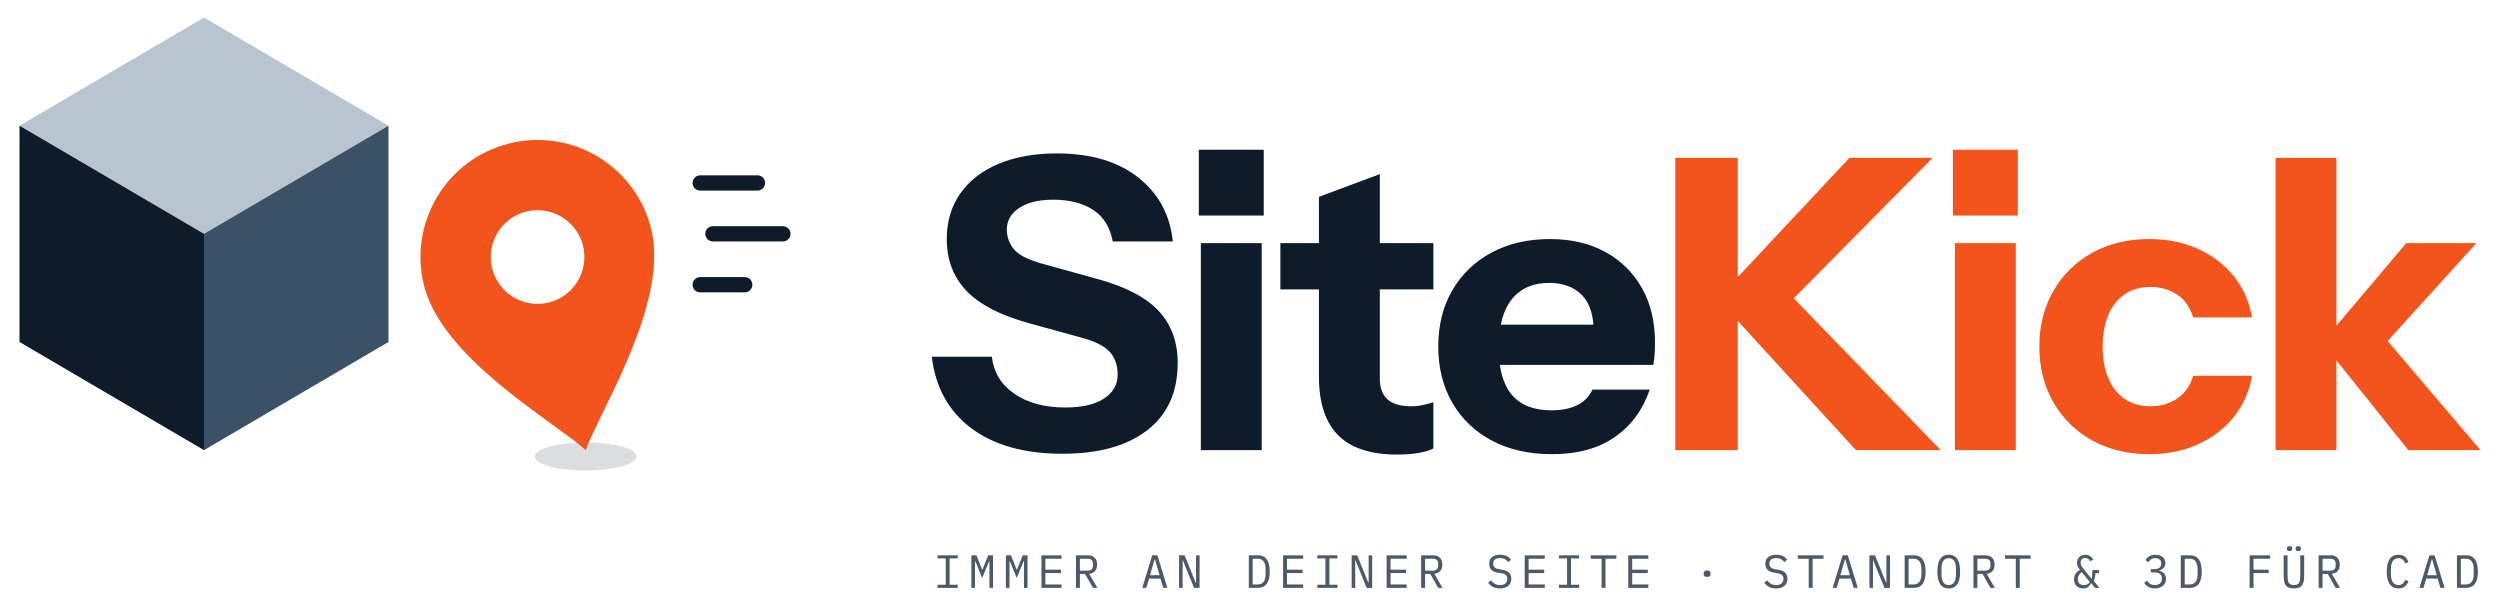
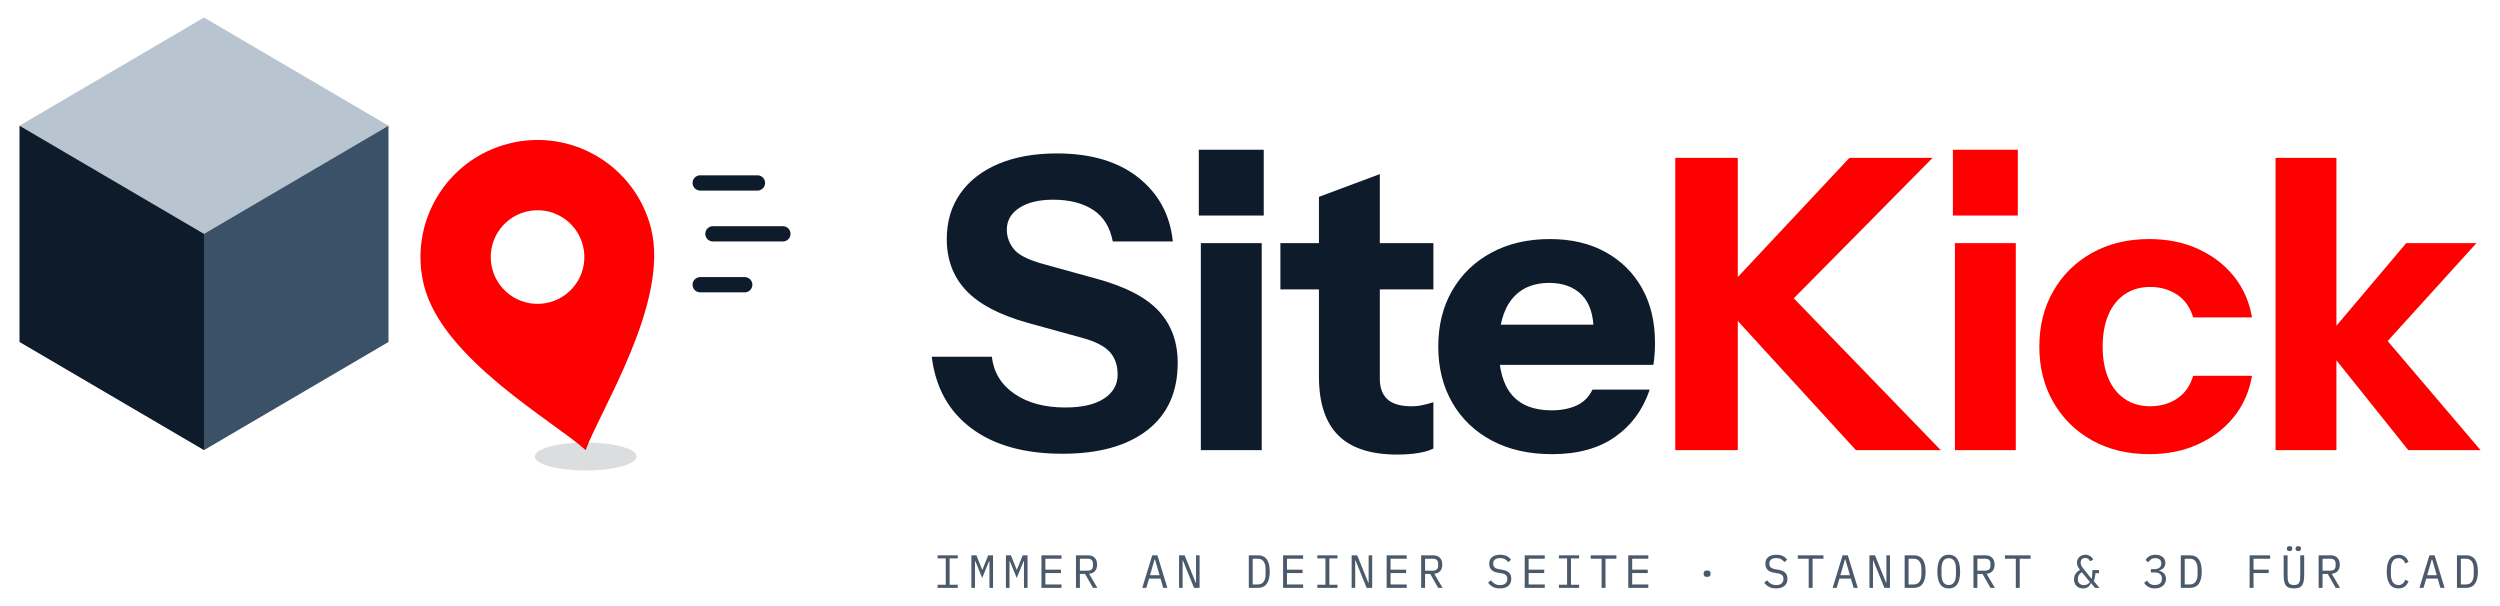
<svg xmlns="http://www.w3.org/2000/svg" viewBox="-6.00 -154.03 854.18 207.37" width="854" height="207" role="img" aria-label="SiteKick Logo">
  <g transform="translate(-63.13 -226.40) scale(2.177)">
    <ellipse cx="118" cy="105" rx="8" ry="2.2" fill="#0E1B2A" fill-opacity="0.15" />
    <path d="M58.00 36.00 L87.00 53.00 L58.00 70.00 L29.00 53.00 Z" fill="#B8C4CF" />
    <path d="M29.00 53.00 L58.00 70.00 L58.00 104.00 L29.00 87.00 Z" fill="#0E1B2A" />
    <path d="M58.00 70.00 L87.00 53.00 L87.00 87.00 L58.00 104.00 Z" fill="#3B5168" />
-     <path d="M50 114 C42 102 10 72 10 46 C10 23.9 27.9 6 50 6 C72.1 6 90 23.9 90 46 C90 72 58 102 50 114 Z M34 46 A16 16 0 1 0 66 46 A16 16 0 1 0 34 46 Z" fill="#F2541B" fill-rule="evenodd" transform="translate(118 104) rotate(-14) scale(0.46) translate(-50 -114)" />
+     <path d="M50 114 C42 102 10 72 10 46 C10 23.9 27.9 6 50 6 C72.1 6 90 23.9 90 46 C90 72 58 102 50 114 Z M34 46 A16 16 0 1 0 66 46 A16 16 0 1 0 34 46 Z" fill="#FF0000" fill-rule="evenodd" transform="translate(118 104) rotate(-14) scale(0.46) translate(-50 -114)" />
    <g stroke="#0E1B2A" stroke-width="2.4" stroke-linecap="round">
      <line x1="136" y1="62" x2="145" y2="62" />
      <line x1="138" y1="70" x2="149" y2="70" />
      <line x1="136" y1="78" x2="143" y2="78" />
    </g>
  </g>
  <path d="M356.904 1.25Q337.459 1.25 325.793 -7.431Q314.126 -16.111 312.182 -31.944H332.737Q333.709 -23.889 340.515 -19.236Q347.321 -14.583 357.876 -14.583Q366.487 -14.583 371.14 -17.639Q375.793 -20.694 375.793 -25.833Q375.793 -30.694 373.015 -33.681Q370.237 -36.667 363.432 -38.472L344.821 -43.611Q330.515 -47.639 323.918 -54.653Q317.321 -61.667 317.321 -72.222Q317.321 -81.25 321.973 -87.847Q326.626 -94.444 335.098 -97.986Q343.571 -101.528 354.959 -101.528Q372.459 -101.528 382.876 -93.264Q393.293 -85.0 394.682 -71.389H374.126Q372.737 -78.75 367.39 -82.222Q362.043 -85.694 353.709 -85.694Q346.487 -85.694 342.182 -82.917Q337.876 -80.139 337.876 -75.417Q337.876 -71.806 340.237 -68.819Q342.598 -65.833 350.098 -63.75L368.709 -58.611Q383.432 -54.583 389.89 -47.569Q396.348 -40.556 396.348 -29.861Q396.348 -14.861 385.932 -6.806Q375.515 1.25 356.904 1.25Z M404.265 0.0V-70.833H425.098V0.0ZM403.571 -80.278V-102.778H425.793V-80.278Z M471.487 1.528Q457.876 1.528 451.279 -5.069Q444.682 -11.667 444.682 -25.139V-86.667L465.515 -94.444V-24.444Q465.515 -19.722 468.154 -17.361Q470.793 -15.0 476.348 -15.0Q478.432 -15.0 480.237 -15.417Q482.043 -15.833 483.848 -16.389V-0.556Q482.043 0.417 478.779 0.972Q475.515 1.528 471.487 1.528ZM431.487 -55.0V-70.833H483.848V-55.0Z M524.404 1.389Q512.598 1.389 503.848 -3.264Q495.098 -7.917 490.307 -16.25Q485.515 -24.583 485.515 -35.417Q485.515 -46.389 490.307 -54.653Q495.098 -62.917 503.709 -67.569Q512.321 -72.222 523.709 -72.222Q534.682 -72.222 542.737 -67.778Q550.793 -63.333 555.237 -55.417Q559.682 -47.5 559.682 -36.806Q559.682 -34.583 559.543 -32.708Q559.404 -30.833 559.126 -29.167H497.737V-42.917H542.321L538.709 -40.417Q538.709 -49.028 534.612 -53.125Q530.515 -57.222 523.432 -57.222Q515.237 -57.222 510.723 -51.667Q506.209 -46.111 506.209 -35.0Q506.209 -24.167 510.723 -18.889Q515.237 -13.611 524.265 -13.611Q529.265 -13.611 532.876 -15.278Q536.487 -16.944 538.293 -20.694H557.876Q554.404 -10.417 546.001 -4.514Q537.598 1.389 524.404 1.389Z" fill="#0E1B2A" />
-   <path d="M566.626 0.0V-100.0H588.015V0.0ZM581.209 -51.944 626.209 -100.0H654.682L607.182 -51.944ZM628.432 0.0 580.932 -51.944H607.182L657.459 0.0Z M662.321 0.0V-70.833H683.154V0.0ZM661.626 -80.278V-102.778H683.848V-80.278Z M728.848 1.389Q717.737 1.389 709.265 -3.333Q700.793 -8.056 696.001 -16.389Q691.209 -24.722 691.209 -35.417Q691.209 -46.111 696.001 -54.444Q700.793 -62.778 709.265 -67.5Q717.737 -72.222 728.848 -72.222Q738.154 -72.222 745.584 -68.819Q753.015 -65.417 757.807 -59.444Q762.598 -53.472 763.987 -45.417H743.848Q742.321 -50.556 738.362 -53.194Q734.404 -55.833 729.126 -55.833Q724.126 -55.833 720.446 -53.333Q716.765 -50.833 714.821 -46.25Q712.876 -41.667 712.876 -35.417Q712.876 -29.167 714.821 -24.583Q716.765 -20.0 720.446 -17.5Q724.126 -15.0 729.126 -15.0Q734.404 -15.0 738.362 -17.639Q742.321 -20.278 743.848 -25.417H763.987Q762.598 -17.361 757.807 -11.389Q753.015 -5.417 745.584 -2.014Q738.154 1.389 728.848 1.389Z M772.043 0.0V-100.0H792.876V0.0ZM817.459 0.0 788.015 -36.806 816.765 -70.833H840.793L807.043 -33.611L808.015 -40.139L842.182 0.0Z" fill="#F2541B" />
+   <path d="M566.626 0.0V-100.0H588.015V0.0ZM581.209 -51.944 626.209 -100.0H654.682L607.182 -51.944ZM628.432 0.0 580.932 -51.944H607.182L657.459 0.0Z M662.321 0.0V-70.833H683.154V0.0ZM661.626 -80.278V-102.778H683.848V-80.278Z M728.848 1.389Q717.737 1.389 709.265 -3.333Q700.793 -8.056 696.001 -16.389Q691.209 -24.722 691.209 -35.417Q691.209 -46.111 696.001 -54.444Q700.793 -62.778 709.265 -67.5Q717.737 -72.222 728.848 -72.222Q738.154 -72.222 745.584 -68.819Q753.015 -65.417 757.807 -59.444Q762.598 -53.472 763.987 -45.417H743.848Q742.321 -50.556 738.362 -53.194Q734.404 -55.833 729.126 -55.833Q724.126 -55.833 720.446 -53.333Q716.765 -50.833 714.821 -46.25Q712.876 -41.667 712.876 -35.417Q712.876 -29.167 714.821 -24.583Q716.765 -20.0 720.446 -17.5Q724.126 -15.0 729.126 -15.0Q734.404 -15.0 738.362 -17.639Q742.321 -20.278 743.848 -25.417H763.987Q762.598 -17.361 757.807 -11.389Q753.015 -5.417 745.584 -2.014Q738.154 1.389 728.848 1.389Z M772.043 0.0V-100.0H792.876V0.0ZM817.459 0.0 788.015 -36.806 816.765 -70.833H840.793L807.043 -33.611L808.015 -40.139L842.182 0.0Z" fill="#FF0000" />
  <path d="M314.189 47.142V46.073H316.967V37.07H314.189V36.0H321.085V37.07H318.308V46.073H321.085V47.142Z M331.924 41.555V38.027H331.796L329.45 43.758L327.103 38.027H326.976V41.555V47.142H325.746V36.0H327.47L329.434 40.917H329.53L331.493 36.0H333.153V47.142H331.924Z M343.737 41.555V38.027H343.609L341.262 43.758L338.916 38.027H338.788V41.555V47.142H337.559V36.0H339.283L341.247 40.917H341.342L343.306 36.0H344.966V47.142H343.737Z M349.723 47.142V36.0H356.587V37.165H351.064V40.917H356.395V42.082H351.064V45.977H356.587V47.142Z M362.876 47.142H361.535V36.0H365.59Q367.139 36.0 367.953 36.846Q368.767 37.692 368.767 39.209Q368.767 40.565 368.064 41.38Q367.362 42.194 366.021 42.321L368.863 47.142H367.362L364.648 42.385H362.876ZM365.558 41.252Q366.404 41.252 366.875 40.829Q367.346 40.406 367.346 39.624V38.794Q367.346 38.011 366.875 37.588Q366.404 37.165 365.558 37.165H362.876V41.252Z M391.402 47.142 390.46 43.966H386.55L385.608 47.142H384.219L387.635 36.0H389.407L392.823 47.142ZM388.577 37.421H388.433L386.869 42.8H390.141Z M398.139 37.756H398.027V47.142H396.814V36.0H398.713L402.513 45.386H402.624V36.0H403.837V47.142H401.938Z M420.678 36.0H423.791Q425.834 36.0 426.84 37.405Q427.846 38.809 427.846 41.571Q427.846 44.333 426.84 45.737Q425.834 47.142 423.791 47.142H420.678ZM423.727 45.977Q425.068 45.977 425.747 45.051Q426.425 44.125 426.425 42.433V40.709Q426.425 39.017 425.747 38.091Q425.068 37.165 423.727 37.165H422.019V45.977Z M432.411 47.142V36.0H439.275V37.165H433.752V40.917H439.084V42.082H433.752V45.977H439.275V47.142Z M444.128 47.142V46.073H446.906V37.07H444.128V36.0H451.024V37.07H448.247V46.073H451.024V47.142Z M457.202 37.756H457.09V47.142H455.877V36.0H457.776L461.576 45.386H461.687V36.0H462.901V47.142H461.001Z M467.849 47.142V36.0H474.713V37.165H469.19V40.917H474.522V42.082H469.19V45.977H474.713V47.142Z M481.003 47.142H479.662V36.0H483.716Q485.265 36.0 486.079 36.846Q486.893 37.692 486.893 39.209Q486.893 40.565 486.191 41.38Q485.488 42.194 484.147 42.321L486.989 47.142H485.488L482.775 42.385H481.003ZM483.684 41.252Q484.53 41.252 485.001 40.829Q485.472 40.406 485.472 39.624V38.794Q485.472 38.011 485.001 37.588Q484.53 37.165 483.684 37.165H481.003V41.252Z M506.607 47.334Q505.107 47.334 504.149 46.783Q503.191 46.232 502.569 45.37L503.542 44.572Q504.197 45.386 504.923 45.785Q505.65 46.184 506.655 46.184Q507.868 46.184 508.507 45.626Q509.145 45.067 509.145 44.061Q509.145 43.247 508.682 42.792Q508.22 42.337 507.07 42.146L505.825 41.938Q505.011 41.795 504.46 41.507Q503.91 41.22 503.574 40.813Q503.239 40.406 503.095 39.919Q502.952 39.432 502.952 38.905Q502.952 37.373 503.957 36.591Q504.963 35.808 506.671 35.808Q508.012 35.808 508.93 36.255Q509.848 36.702 510.406 37.516L509.465 38.331Q509.002 37.724 508.347 37.341Q507.693 36.958 506.655 36.958Q505.522 36.958 504.915 37.437Q504.309 37.916 504.309 38.873Q504.309 39.624 504.764 40.095Q505.219 40.565 506.4 40.773L507.597 40.98Q508.411 41.124 508.97 41.411Q509.529 41.699 509.872 42.098Q510.215 42.497 510.359 42.992Q510.502 43.487 510.502 44.029Q510.502 45.578 509.489 46.456Q508.475 47.334 506.607 47.334Z M515.1 47.142V36.0H521.964V37.165H516.441V40.917H521.772V42.082H516.441V45.977H521.964V47.142Z M526.816 47.142V46.073H529.594V37.07H526.816V36.0H533.712V37.07H530.935V46.073H533.712V47.142Z M542.748 37.165V47.142H541.407V37.165H537.687V36.0H546.467V37.165Z M550.537 47.142V36.0H557.402V37.165H551.878V40.917H557.21V42.082H551.878V45.977H557.402V47.142Z M577.515 43.391Q576.86 43.391 576.597 43.12Q576.334 42.848 576.334 42.433V42.146Q576.334 41.731 576.597 41.459Q576.86 41.188 577.515 41.188Q578.169 41.188 578.433 41.459Q578.696 41.731 578.696 42.146V42.433Q578.696 42.848 578.433 43.12Q578.169 43.391 577.515 43.391Z M601.108 47.334Q599.608 47.334 598.65 46.783Q597.692 46.232 597.07 45.37L598.043 44.572Q598.698 45.386 599.424 45.785Q600.151 46.184 601.156 46.184Q602.369 46.184 603.008 45.626Q603.646 45.067 603.646 44.061Q603.646 43.247 603.183 42.792Q602.721 42.337 601.571 42.146L600.326 41.938Q599.512 41.795 598.961 41.507Q598.411 41.22 598.075 40.813Q597.74 40.406 597.596 39.919Q597.453 39.432 597.453 38.905Q597.453 37.373 598.458 36.591Q599.464 35.808 601.172 35.808Q602.513 35.808 603.431 36.255Q604.349 36.702 604.908 37.516L603.966 38.331Q603.503 37.724 602.848 37.341Q602.194 36.958 601.156 36.958Q600.023 36.958 599.416 37.437Q598.81 37.916 598.81 38.873Q598.81 39.624 599.265 40.095Q599.72 40.565 600.901 40.773L602.098 40.98Q602.912 41.124 603.471 41.411Q604.03 41.699 604.373 42.098Q604.716 42.497 604.86 42.992Q605.003 43.487 605.003 44.029Q605.003 45.578 603.99 46.456Q602.976 47.334 601.108 47.334Z M613.623 37.165V47.142H612.282V37.165H608.563V36.0H617.343V37.165Z M627.655 47.142 626.713 43.966H622.802L621.86 47.142H620.471L623.888 36.0H625.659L629.075 47.142ZM624.829 37.421H624.686L623.121 42.8H626.394Z M634.391 37.756H634.279V47.142H633.066V36.0H634.966L638.765 45.386H638.877V36.0H640.09V47.142H638.19Z M645.118 36.0H648.231Q650.274 36.0 651.28 37.405Q652.286 38.809 652.286 41.571Q652.286 44.333 651.28 45.737Q650.274 47.142 648.231 47.142H645.118ZM648.167 45.977Q649.508 45.977 650.187 45.051Q650.865 44.125 650.865 42.433V40.709Q650.865 39.017 650.187 38.091Q649.508 37.165 648.167 37.165H646.459V45.977Z M660.203 47.334Q659.182 47.334 658.447 46.943Q657.713 46.552 657.234 45.817Q656.755 45.083 656.532 44.013Q656.308 42.944 656.308 41.571Q656.308 40.214 656.532 39.137Q656.755 38.059 657.234 37.325Q657.713 36.591 658.447 36.2Q659.182 35.808 660.203 35.808Q661.225 35.808 661.959 36.2Q662.694 36.591 663.172 37.325Q663.651 38.059 663.875 39.137Q664.098 40.214 664.098 41.571Q664.098 42.944 663.875 44.013Q663.651 45.083 663.172 45.817Q662.694 46.552 661.959 46.943Q661.225 47.334 660.203 47.334ZM660.203 46.168Q660.874 46.168 661.337 45.905Q661.8 45.642 662.103 45.163Q662.406 44.684 662.542 44.005Q662.678 43.327 662.678 42.481V40.661Q662.678 39.831 662.542 39.145Q662.406 38.458 662.103 37.979Q661.8 37.501 661.337 37.237Q660.874 36.974 660.203 36.974Q659.533 36.974 659.07 37.237Q658.607 37.501 658.304 37.979Q658 38.458 657.865 39.145Q657.729 39.831 657.729 40.661V42.481Q657.729 43.327 657.865 44.005Q658 44.684 658.304 45.163Q658.607 45.642 659.07 45.905Q659.533 46.168 660.203 46.168Z M670.005 47.142H668.664V36.0H672.718Q674.267 36.0 675.081 36.846Q675.895 37.692 675.895 39.209Q675.895 40.565 675.193 41.38Q674.49 42.194 673.149 42.321L675.991 47.142H674.49L671.777 42.385H670.005ZM672.686 41.252Q673.532 41.252 674.003 40.829Q674.474 40.406 674.474 39.624V38.794Q674.474 38.011 674.003 37.588Q673.532 37.165 672.686 37.165H670.005V41.252Z M684.499 37.165V47.142H683.158V37.165H679.439V36.0H688.218V37.165Z M706.129 47.334Q705.395 47.334 704.828 47.094Q704.261 46.855 703.87 46.432Q703.479 46.009 703.272 45.45Q703.064 44.891 703.064 44.253Q703.064 43.838 703.16 43.391Q703.256 42.944 703.495 42.521Q703.734 42.098 704.126 41.707Q704.517 41.316 705.123 41.012Q704.676 40.438 704.381 39.831Q704.086 39.225 704.086 38.506Q704.086 37.9 704.317 37.405Q704.549 36.91 704.94 36.551Q705.331 36.192 705.858 36.0Q706.384 35.808 706.975 35.808Q707.502 35.808 707.941 35.96Q708.38 36.112 708.715 36.351Q709.05 36.591 709.282 36.894Q709.513 37.197 709.625 37.501L708.571 38.043Q708.364 37.548 707.949 37.221Q707.534 36.894 706.911 36.894Q706.193 36.894 705.77 37.333Q705.347 37.772 705.347 38.458V38.586Q705.347 38.841 705.411 39.081Q705.474 39.32 705.61 39.584Q705.746 39.847 705.961 40.15Q706.177 40.454 706.48 40.837L707.917 42.609L709.082 44.045H709.162Q709.274 43.423 709.306 42.625Q709.337 41.826 709.369 41.06H711.62V42.13H710.423Q710.375 42.513 710.327 42.848Q710.279 43.183 710.215 43.503Q710.152 43.822 710.072 44.149Q709.992 44.476 709.848 44.844L711.796 47.142H710.279L708.891 45.498H708.811Q708.587 46.328 707.901 46.831Q707.214 47.334 706.129 47.334ZM706.464 46.2Q707.151 46.2 707.677 45.913Q708.204 45.626 708.507 45.115L705.73 41.763Q704.996 42.226 704.692 42.808Q704.389 43.391 704.389 44.077V44.317Q704.389 45.179 704.964 45.69Q705.538 46.2 706.464 46.2Z M730.6 40.725Q731.766 40.725 732.348 40.206Q732.931 39.687 732.931 38.873V38.762Q732.931 37.868 732.364 37.421Q731.797 36.974 730.888 36.974Q729.994 36.974 729.443 37.365Q728.892 37.756 728.541 38.394L727.535 37.628Q727.743 37.293 728.046 36.966Q728.349 36.639 728.756 36.383Q729.164 36.128 729.698 35.968Q730.233 35.808 730.919 35.808Q731.638 35.808 732.26 35.992Q732.883 36.176 733.346 36.535Q733.809 36.894 734.072 37.421Q734.336 37.947 734.336 38.618Q734.336 39.161 734.168 39.592Q734 40.023 733.705 40.342Q733.41 40.661 733.011 40.885Q732.612 41.108 732.165 41.22V41.284Q732.628 41.38 733.059 41.595Q733.49 41.811 733.825 42.154Q734.16 42.497 734.36 42.984Q734.559 43.471 734.559 44.093Q734.559 44.812 734.28 45.41Q734 46.009 733.498 46.432Q732.995 46.855 732.284 47.094Q731.574 47.334 730.712 47.334Q729.978 47.334 729.411 47.174Q728.844 47.014 728.405 46.743Q727.966 46.472 727.639 46.137Q727.312 45.801 727.056 45.434L728.062 44.668Q728.286 45.003 728.525 45.275Q728.764 45.546 729.076 45.745Q729.387 45.945 729.786 46.057Q730.185 46.168 730.712 46.168Q731.893 46.168 732.524 45.626Q733.154 45.083 733.154 44.077V43.95Q733.154 42.96 732.54 42.417Q731.925 41.874 730.696 41.874H729.371V40.725Z M739.619 36.0H742.732Q744.775 36.0 745.781 37.405Q746.787 38.809 746.787 41.571Q746.787 44.333 745.781 45.737Q744.775 47.142 742.732 47.142H739.619ZM742.668 45.977Q744.009 45.977 744.688 45.051Q745.366 44.125 745.366 42.433V40.709Q745.366 39.017 744.688 38.091Q744.009 37.165 742.668 37.165H740.96V45.977Z M763.165 47.142V36.0H770.188V37.165H764.506V40.917H769.71V42.082H764.506V47.142Z M776.159 36.0V42.689Q776.159 43.503 776.207 44.141Q776.254 44.78 776.462 45.235Q776.669 45.69 777.108 45.929Q777.547 46.168 778.33 46.168Q779.112 46.168 779.551 45.929Q779.99 45.69 780.197 45.235Q780.405 44.78 780.453 44.141Q780.501 43.503 780.501 42.689V36.0H781.841V42.369Q781.841 43.614 781.722 44.54Q781.602 45.466 781.227 46.089Q780.852 46.711 780.157 47.022Q779.463 47.334 778.33 47.334Q777.196 47.334 776.502 47.022Q775.807 46.711 775.432 46.089Q775.057 45.466 774.937 44.54Q774.818 43.614 774.818 42.369V36.0ZM776.845 34.563Q776.35 34.563 776.143 34.356Q775.935 34.148 775.935 33.829V33.606Q775.935 33.286 776.143 33.079Q776.35 32.871 776.845 32.871Q777.34 32.871 777.547 33.079Q777.755 33.286 777.755 33.606V33.829Q777.755 34.148 777.547 34.356Q777.34 34.563 776.845 34.563ZM779.814 34.563Q779.319 34.563 779.112 34.356Q778.904 34.148 778.904 33.829V33.606Q778.904 33.286 779.112 33.079Q779.319 32.871 779.814 32.871Q780.309 32.871 780.517 33.079Q780.724 33.286 780.724 33.606V33.829Q780.724 34.148 780.517 34.356Q780.309 34.563 779.814 34.563Z M788.131 47.142H786.79V36.0H790.845Q792.393 36.0 793.207 36.846Q794.021 37.692 794.021 39.209Q794.021 40.565 793.319 41.38Q792.617 42.194 791.276 42.321L794.117 47.142H792.617L789.903 42.385H788.131ZM790.813 41.252Q791.659 41.252 792.13 40.829Q792.601 40.406 792.601 39.624V38.794Q792.601 38.011 792.13 37.588Q791.659 37.165 790.813 37.165H788.131V41.252Z M814.135 47.334Q812.091 47.334 811.094 45.849Q810.096 44.365 810.096 41.571Q810.096 38.778 811.094 37.293Q812.091 35.808 814.135 35.808Q814.901 35.808 815.46 36.016Q816.018 36.223 816.417 36.575Q816.816 36.926 817.088 37.365Q817.359 37.804 817.567 38.251L816.417 38.778Q816.274 38.41 816.082 38.083Q815.891 37.756 815.627 37.509Q815.364 37.261 815.005 37.117Q814.645 36.974 814.135 36.974Q812.81 36.974 812.163 37.979Q811.517 38.985 811.517 40.661V42.481Q811.517 44.157 812.163 45.163Q812.81 46.168 814.135 46.168Q814.645 46.168 815.005 46.025Q815.364 45.881 815.627 45.634Q815.891 45.386 816.082 45.059Q816.274 44.732 816.417 44.365L817.567 44.891Q817.359 45.354 817.088 45.785Q816.816 46.216 816.417 46.568Q816.018 46.919 815.46 47.126Q814.901 47.334 814.135 47.334Z M828.469 47.142 827.528 43.966H823.617L822.675 47.142H821.286L824.702 36.0H826.474L829.89 47.142ZM825.644 37.421H825.5L823.936 42.8H827.208Z M834.12 36.0H837.233Q839.276 36.0 840.282 37.405Q841.288 38.809 841.288 41.571Q841.288 44.333 840.282 45.737Q839.276 47.142 837.233 47.142H834.12ZM837.169 45.977Q838.51 45.977 839.189 45.051Q839.867 44.125 839.867 42.433V40.709Q839.867 39.017 839.189 38.091Q838.51 37.165 837.169 37.165H835.461V45.977Z" fill="#4A5A6A" />
</svg>
